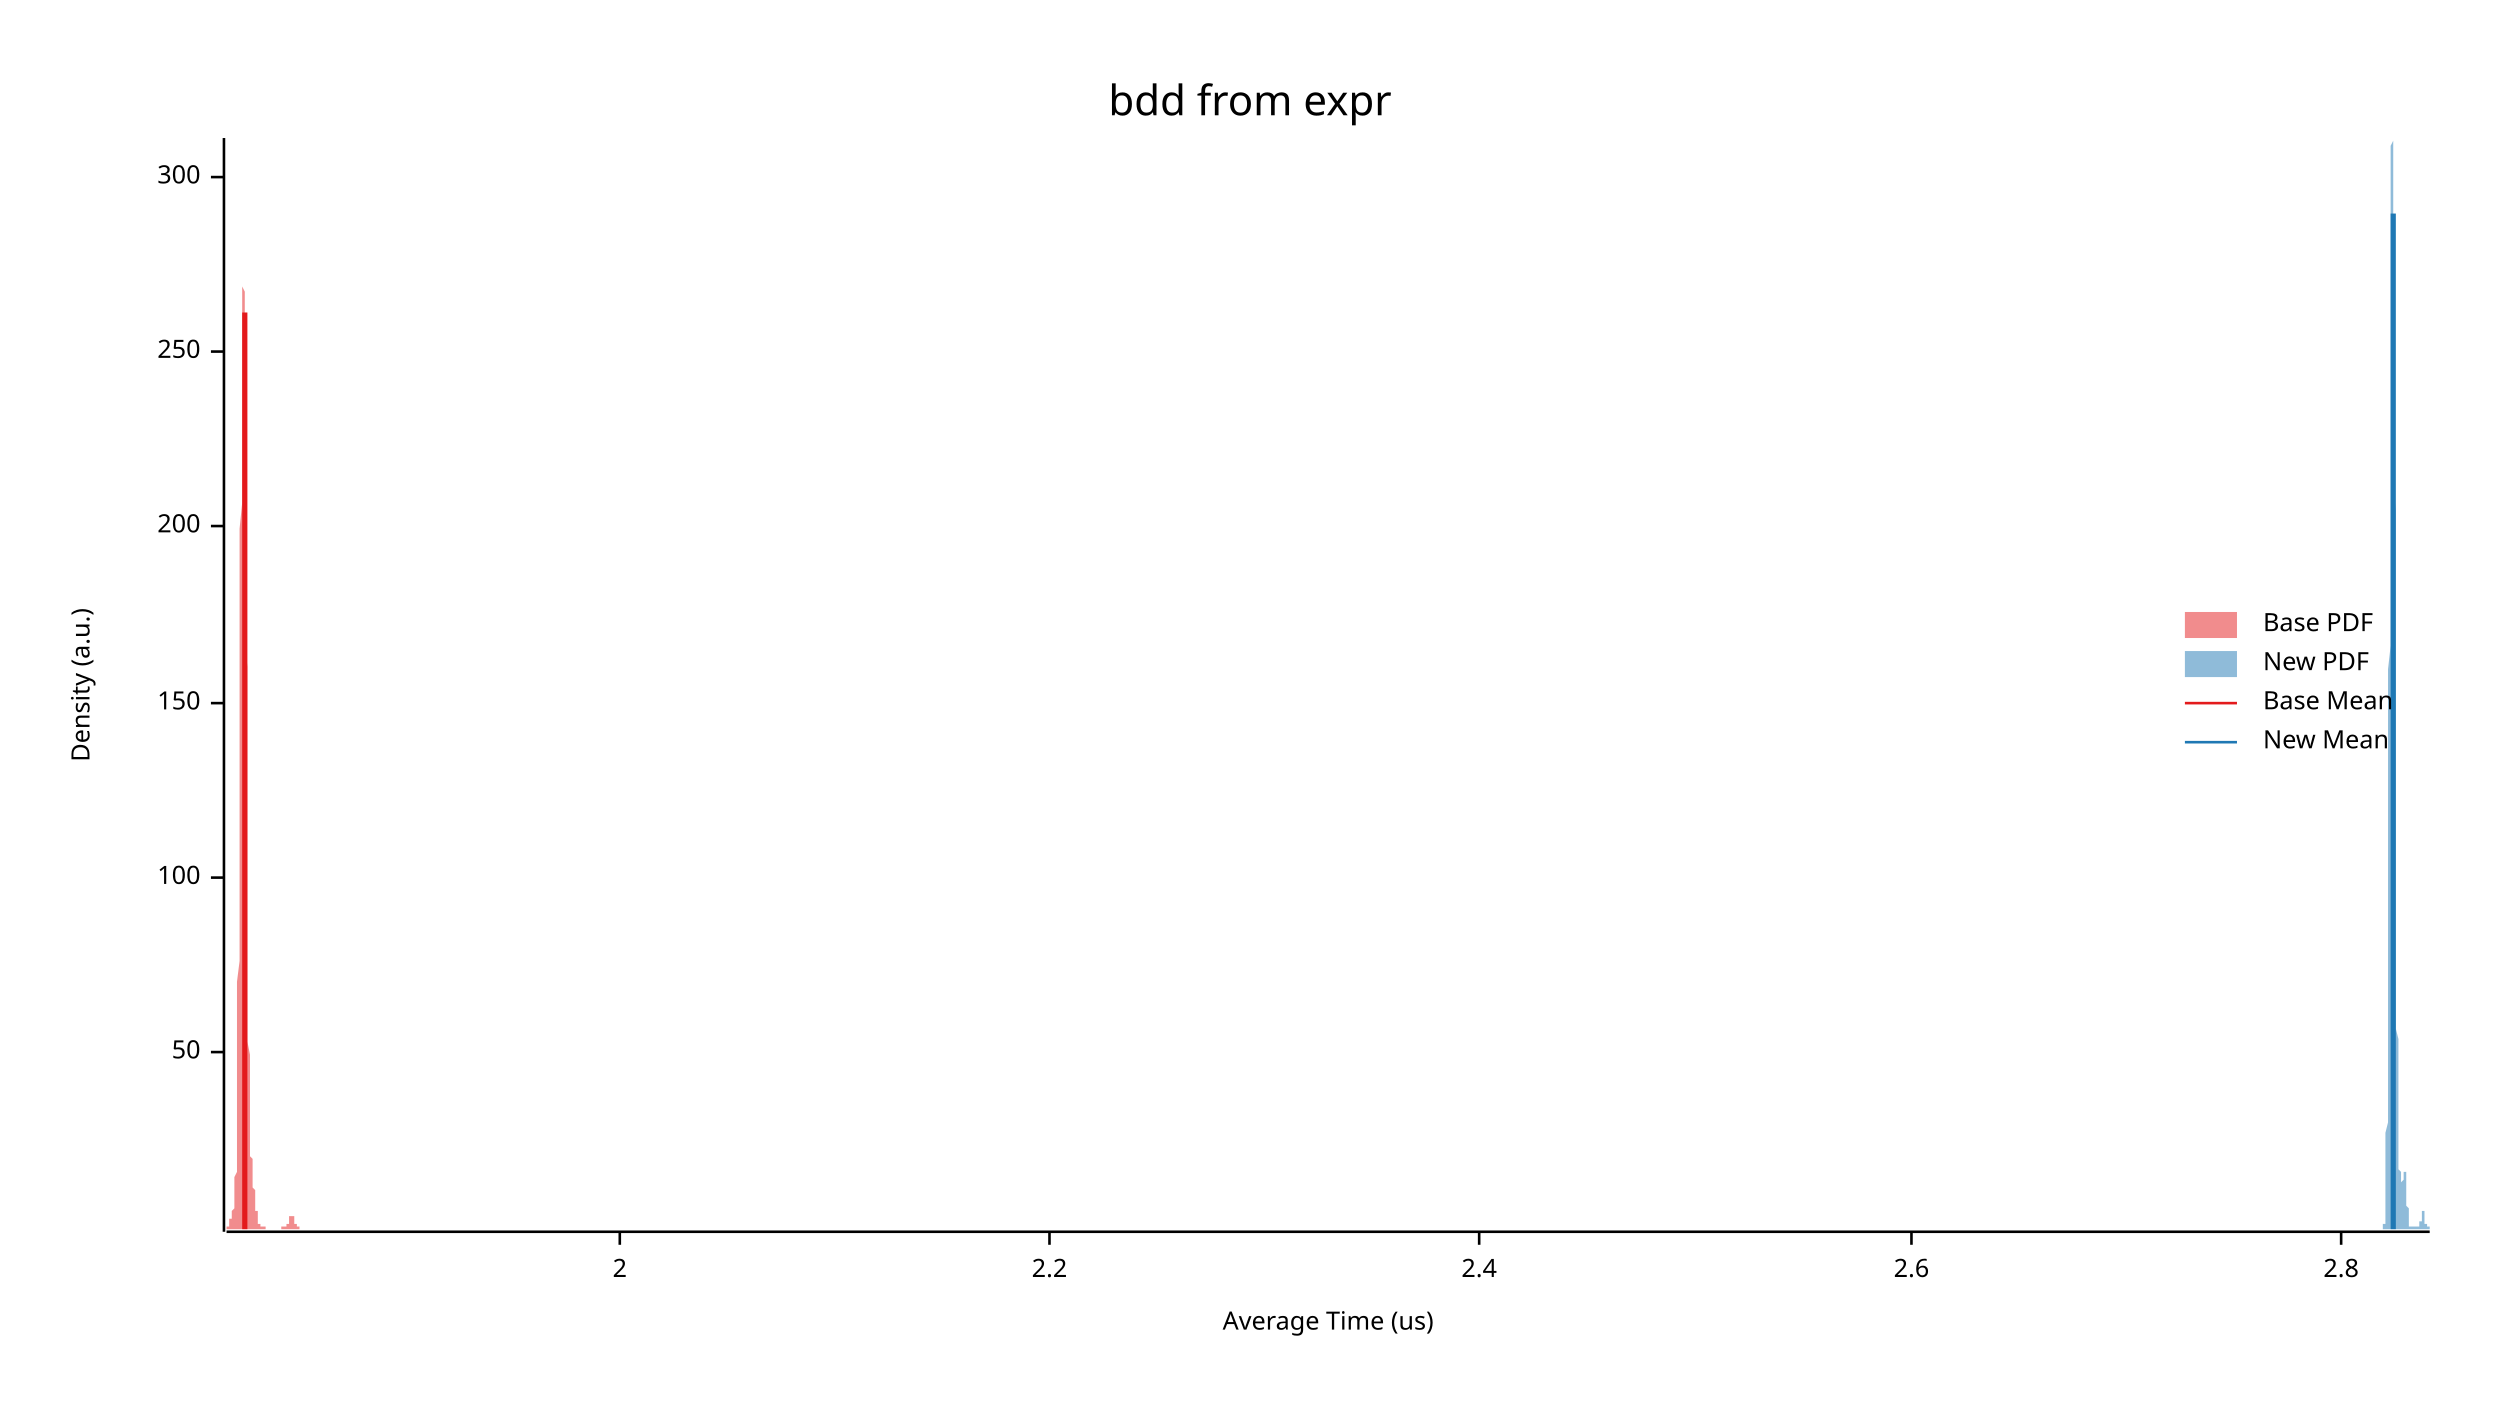
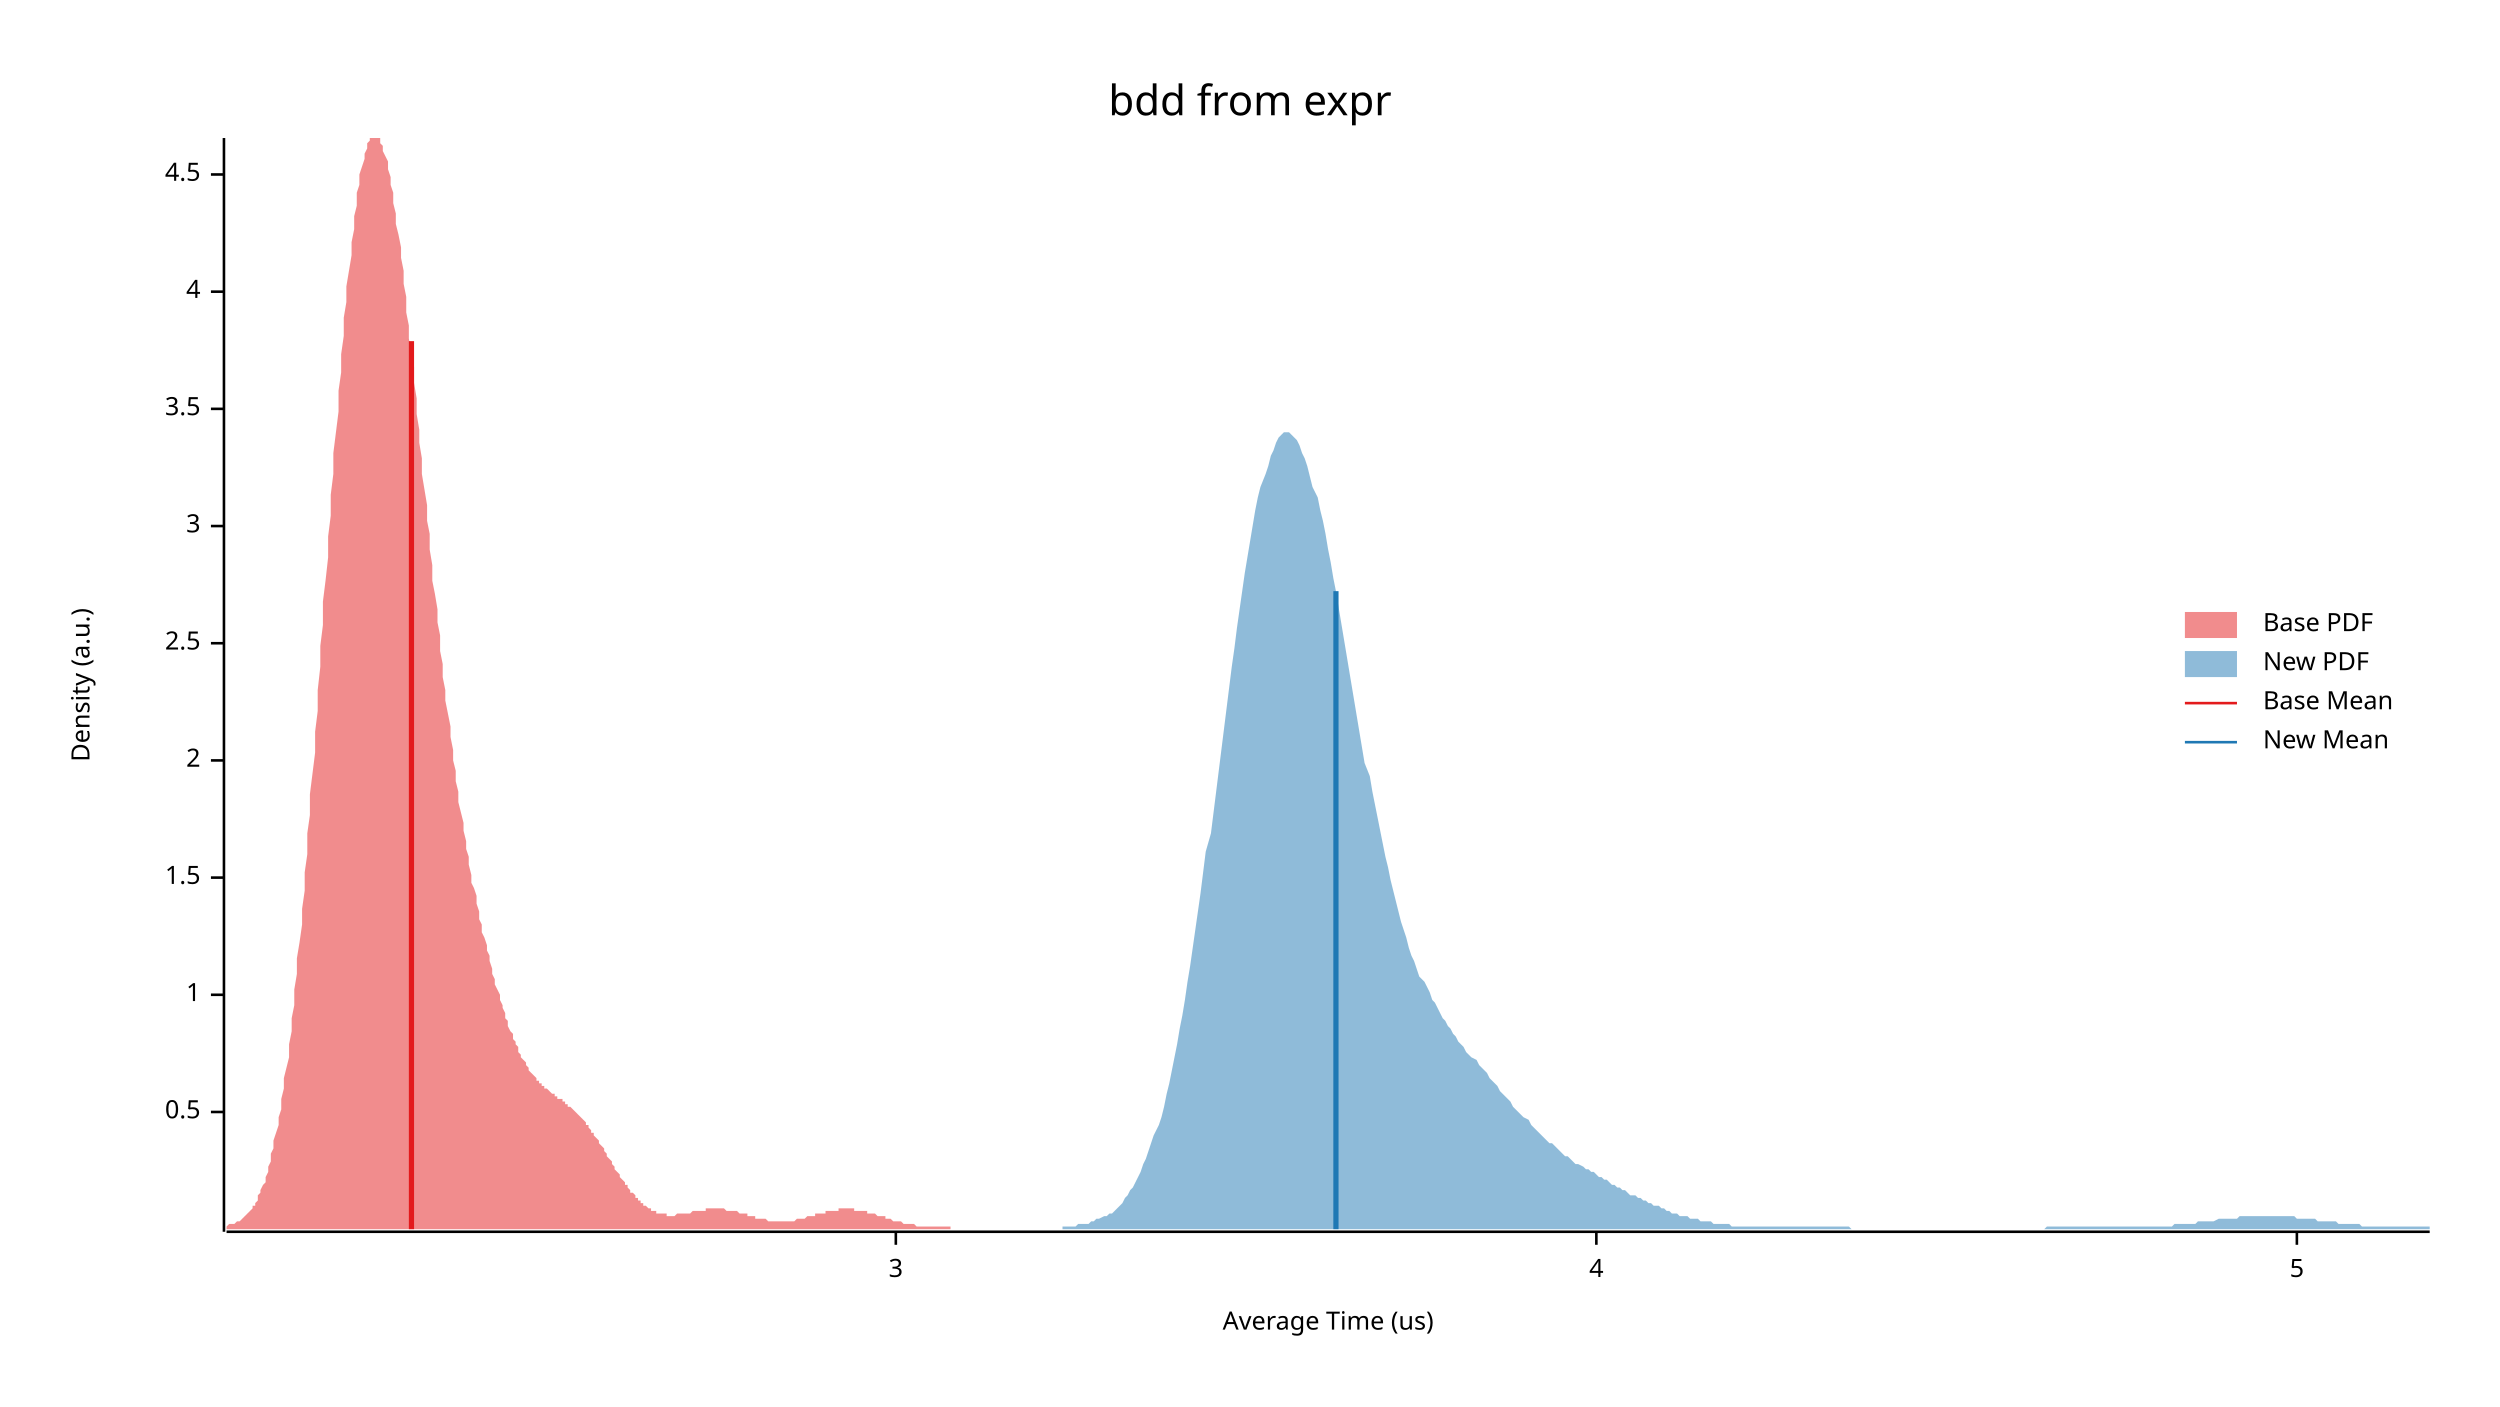
<svg xmlns="http://www.w3.org/2000/svg" width="960" height="540" viewBox="0 0 960 540">
  <text x="480" y="32" dy="0.76em" text-anchor="middle" font-family="sans-serif" font-size="16.129" opacity="1" fill="#000000">
bdd from expr
</text>
  <text x="27" y="263" dy="0.76em" text-anchor="middle" font-family="sans-serif" font-size="9.677" opacity="1" fill="#000000" transform="rotate(270, 27, 263)">
Density (a.u.)
</text>
  <text x="510" y="513" dy="-0.5ex" text-anchor="middle" font-family="sans-serif" font-size="9.677" opacity="1" fill="#000000">
Average Time (us)
</text>
  <polyline fill="none" opacity="1" stroke="#000000" stroke-width="1" points="86,53 86,473 " />
-   <text x="77" y="404" dy="0.5ex" text-anchor="end" font-family="sans-serif" font-size="9.677" opacity="1" fill="#000000">
- 50
+   <text x="77" y="427" dy="0.5ex" text-anchor="end" font-family="sans-serif" font-size="9.677" opacity="1" fill="#000000">
+ 0.5
</text>
-   <polyline fill="none" opacity="1" stroke="#000000" stroke-width="1" points="81,404 86,404 " />
+   <polyline fill="none" opacity="1" stroke="#000000" stroke-width="1" points="81,427 86,427 " />
+   <text x="77" y="382" dy="0.5ex" text-anchor="end" font-family="sans-serif" font-size="9.677" opacity="1" fill="#000000">
+ 1
+ </text>
+   <polyline fill="none" opacity="1" stroke="#000000" stroke-width="1" points="81,382 86,382 " />
  <text x="77" y="337" dy="0.5ex" text-anchor="end" font-family="sans-serif" font-size="9.677" opacity="1" fill="#000000">
- 100
+ 1.5
</text>
  <polyline fill="none" opacity="1" stroke="#000000" stroke-width="1" points="81,337 86,337 " />
-   <text x="77" y="270" dy="0.5ex" text-anchor="end" font-family="sans-serif" font-size="9.677" opacity="1" fill="#000000">
- 150
+   <text x="77" y="292" dy="0.5ex" text-anchor="end" font-family="sans-serif" font-size="9.677" opacity="1" fill="#000000">
+ 2
</text>
-   <polyline fill="none" opacity="1" stroke="#000000" stroke-width="1" points="81,270 86,270 " />
+   <polyline fill="none" opacity="1" stroke="#000000" stroke-width="1" points="81,292 86,292 " />
+   <text x="77" y="247" dy="0.5ex" text-anchor="end" font-family="sans-serif" font-size="9.677" opacity="1" fill="#000000">
+ 2.5
+ </text>
+   <polyline fill="none" opacity="1" stroke="#000000" stroke-width="1" points="81,247 86,247 " />
  <text x="77" y="202" dy="0.5ex" text-anchor="end" font-family="sans-serif" font-size="9.677" opacity="1" fill="#000000">
- 200
+ 3
</text>
  <polyline fill="none" opacity="1" stroke="#000000" stroke-width="1" points="81,202 86,202 " />
-   <text x="77" y="135" dy="0.5ex" text-anchor="end" font-family="sans-serif" font-size="9.677" opacity="1" fill="#000000">
- 250
+   <text x="77" y="157" dy="0.5ex" text-anchor="end" font-family="sans-serif" font-size="9.677" opacity="1" fill="#000000">
+ 3.5
</text>
-   <polyline fill="none" opacity="1" stroke="#000000" stroke-width="1" points="81,135 86,135 " />
-   <text x="77" y="68" dy="0.5ex" text-anchor="end" font-family="sans-serif" font-size="9.677" opacity="1" fill="#000000">
- 300
+   <polyline fill="none" opacity="1" stroke="#000000" stroke-width="1" points="81,157 86,157 " />
+   <text x="77" y="112" dy="0.5ex" text-anchor="end" font-family="sans-serif" font-size="9.677" opacity="1" fill="#000000">
+ 4
</text>
-   <polyline fill="none" opacity="1" stroke="#000000" stroke-width="1" points="81,68 86,68 " />
+   <polyline fill="none" opacity="1" stroke="#000000" stroke-width="1" points="81,112 86,112 " />
+   <text x="77" y="67" dy="0.5ex" text-anchor="end" font-family="sans-serif" font-size="9.677" opacity="1" fill="#000000">
+ 4.5
+ </text>
+   <polyline fill="none" opacity="1" stroke="#000000" stroke-width="1" points="81,67 86,67 " />
  <polyline fill="none" opacity="1" stroke="#000000" stroke-width="1" points="87,473 933,473 " />
-   <text x="238" y="483" dy="0.76em" text-anchor="middle" font-family="sans-serif" font-size="9.677" opacity="1" fill="#000000">
- 2
+   <text x="344" y="483" dy="0.76em" text-anchor="middle" font-family="sans-serif" font-size="9.677" opacity="1" fill="#000000">
+ 3
</text>
-   <polyline fill="none" opacity="1" stroke="#000000" stroke-width="1" points="238,473 238,478 " />
-   <text x="403" y="483" dy="0.76em" text-anchor="middle" font-family="sans-serif" font-size="9.677" opacity="1" fill="#000000">
- 2.2
+   <polyline fill="none" opacity="1" stroke="#000000" stroke-width="1" points="344,473 344,478 " />
+   <text x="613" y="483" dy="0.76em" text-anchor="middle" font-family="sans-serif" font-size="9.677" opacity="1" fill="#000000">
+ 4
</text>
-   <polyline fill="none" opacity="1" stroke="#000000" stroke-width="1" points="403,473 403,478 " />
-   <text x="568" y="483" dy="0.76em" text-anchor="middle" font-family="sans-serif" font-size="9.677" opacity="1" fill="#000000">
- 2.4
+   <polyline fill="none" opacity="1" stroke="#000000" stroke-width="1" points="613,473 613,478 " />
+   <text x="882" y="483" dy="0.76em" text-anchor="middle" font-family="sans-serif" font-size="9.677" opacity="1" fill="#000000">
+ 5
</text>
-   <polyline fill="none" opacity="1" stroke="#000000" stroke-width="1" points="568,473 568,478 " />
-   <text x="734" y="483" dy="0.76em" text-anchor="middle" font-family="sans-serif" font-size="9.677" opacity="1" fill="#000000">
- 2.6
- </text>
-   <polyline fill="none" opacity="1" stroke="#000000" stroke-width="1" points="734,473 734,478 " />
-   <text x="899" y="483" dy="0.76em" text-anchor="middle" font-family="sans-serif" font-size="9.677" opacity="1" fill="#000000">
- 2.8
- </text>
-   <polyline fill="none" opacity="1" stroke="#000000" stroke-width="1" points="899,473 899,478 " />
-   <polygon opacity="0.5" fill="#E31A1C" points="87,471 87,471 87,471 87,471 87,471 87,471 87,471 87,471 87,471 87,471 87,471 87,471 87,471 87,471 87,471 87,471 87,471 87,471 88,471 88,471 88,470 88,470 88,470 88,470 88,470 88,470 88,470 88,469 88,469 88,469 88,469 88,469 88,469 88,468 88,468 88,468 89,468 89,468 89,467 89,467 89,467 89,467 89,467 89,466 89,466 89,466 89,466 89,466 89,466 89,465 89,465 89,465 89,465 89,465 90,464 90,464 90,464 90,463 90,463 90,463 90,462 90,462 90,461 90,460 90,459 90,458 90,457 90,456 90,455 90,453 90,452 91,450 91,448 91,445 91,443 91,440 91,437 91,434 91,430 91,427 91,422 91,418 91,413 91,408 91,403 91,397 91,390 91,384 91,377 92,369 92,362 92,353 92,345 92,336 92,327 92,317 92,308 92,298 92,287 92,277 92,266 92,256 92,245 92,234 92,224 92,213 92,203 93,193 93,183 93,173 93,164 93,156 93,148 93,141 93,134 93,128 93,123 93,118 93,115 93,112 93,110 93,109 93,109 93,110 94,112 94,114 94,118 94,122 94,127 94,133 94,140 94,147 94,155 94,164 94,173 94,183 94,193 94,203 94,213 94,224 94,235 94,246 95,256 95,267 95,278 95,288 95,299 95,309 95,318 95,328 95,337 95,346 95,354 95,362 95,369 95,376 95,383 95,389 95,394 95,400 96,405 96,409 96,413 96,417 96,421 96,424 96,427 96,429 96,432 96,434 96,436 96,437 96,439 96,440 96,442 96,443 96,444 97,445 97,446 97,447 97,447 97,448 97,449 97,450 97,450 97,451 97,452 97,452 97,453 97,453 97,454 97,455 97,455 97,456 97,456 98,457 98,458 98,458 98,459 98,459 98,460 98,460 98,461 98,461 98,462 98,462 98,463 98,463 98,463 98,464 98,464 98,465 98,465 99,465 99,466 99,466 99,466 99,467 99,467 99,467 99,468 99,468 99,468 99,469 99,469 99,469 99,469 99,469 99,470 99,470 100,470 100,470 100,470 100,470 100,470 100,471 100,471 100,471 100,471 100,471 100,471 100,471 100,471 100,471 100,471 100,471 100,471 100,471 101,471 101,471 101,471 101,471 101,471 101,471 101,471 101,471 101,471 101,471 101,471 101,471 101,471 101,471 101,471 101,471 101,471 101,471 102,471 102,471 102,471 102,471 102,471 102,471 102,472 102,472 102,472 102,472 102,472 102,472 102,472 102,472 102,472 102,472 102,472 103,472 103,472 103,472 103,472 103,472 103,472 103,472 103,472 103,472 103,472 103,472 103,472 103,472 103,472 103,472 103,472 103,472 103,472 104,472 104,472 104,472 104,472 104,472 104,472 104,472 104,472 104,472 104,472 104,472 104,472 104,472 104,472 104,472 104,472 104,472 104,472 105,472 105,472 105,472 105,472 105,472 105,472 105,472 105,472 105,472 105,472 105,472 105,472 105,472 105,472 105,472 105,472 105,472 105,472 106,472 106,472 106,472 106,472 106,472 106,472 106,472 106,472 106,472 106,472 106,472 106,472 106,472 106,472 106,472 106,472 106,472 107,472 107,472 107,472 107,472 107,472 107,472 107,472 107,472 107,472 107,472 107,472 107,472 107,472 107,472 107,472 107,472 107,472 107,472 108,472 108,472 108,472 108,472 108,472 108,472 108,472 108,472 108,472 108,472 108,472 108,472 108,472 108,471 108,471 108,471 108,471 108,471 109,471 109,471 109,471 109,471 109,471 109,471 109,471 109,471 109,471 109,471 109,471 109,471 109,471 109,471 109,471 109,471 109,471 110,471 110,471 110,471 110,471 110,471 110,471 110,471 110,471 110,471 110,471 110,471 110,471 110,471 110,471 110,471 110,470 110,470 110,470 111,470 111,470 111,470 111,470 111,470 111,469 111,469 111,469 111,469 111,469 111,468 111,468 111,468 111,468 111,468 111,468 111,467 111,467 112,467 112,467 112,467 112,467 112,467 112,467 112,467 112,467 112,467 112,467 112,467 112,467 112,467 112,467 112,467 112,467 112,467 113,467 113,468 113,468 113,468 113,468 113,468 113,468 113,469 113,469 113,469 113,469 113,469 113,469 113,470 113,470 113,470 113,470 113,470 114,470 114,470 114,471 114,471 114,471 114,471 114,471 114,471 114,471 114,471 114,471 114,471 114,471 114,471 114,471 114,471 114,471 114,471 115,471 115,471 115,471 115,471 115,472 87,472 " />
-   <polygon opacity="0.5" fill="#1F78B4" points="915,471 915,471 915,471 915,471 915,470 915,470 915,470 916,470 916,470 916,469 916,469 916,469 916,468 916,468 916,467 916,467 916,466 916,466 916,465 916,464 916,463 916,462 916,461 916,460 916,458 916,457 916,455 916,454 916,452 916,450 916,448 916,446 916,443 916,440 916,438 916,435 917,431 917,428 917,424 917,421 917,416 917,412 917,408 917,403 917,398 917,393 917,388 917,382 917,376 917,370 917,364 917,357 917,351 917,344 917,337 917,329 917,322 917,314 917,306 917,298 917,290 917,282 917,274 917,265 917,257 918,248 918,239 918,230 918,222 918,213 918,204 918,195 918,187 918,178 918,169 918,161 918,153 918,145 918,137 918,129 918,121 918,114 918,107 918,101 918,94 918,88 918,83 918,78 918,73 918,69 918,65 918,61 918,58 918,56 919,54 919,53 919,53 919,53 919,53 919,53 919,54 919,55 919,58 919,60 919,64 919,67 919,72 919,76 919,82 919,87 919,93 919,99 919,106 919,113 919,120 919,128 919,136 919,144 919,152 919,161 919,169 919,178 919,187 920,196 920,204 920,213 920,222 920,231 920,240 920,249 920,257 920,266 920,274 920,282 920,291 920,298 920,306 920,314 920,321 920,328 920,335 920,342 920,348 920,354 920,360 920,366 920,371 920,376 920,381 920,386 920,391 920,395 921,399 921,403 921,406 921,410 921,413 921,416 921,419 921,421 921,424 921,426 921,428 921,430 921,432 921,434 921,435 921,437 921,438 921,440 921,441 921,442 921,443 921,444 921,445 921,446 921,446 921,447 921,448 921,448 921,449 922,450 922,450 922,451 922,451 922,451 922,452 922,452 922,453 922,453 922,453 922,453 922,454 922,454 922,454 922,454 922,454 922,454 922,454 922,454 922,454 922,454 922,454 922,454 922,454 922,454 922,454 922,454 922,454 922,454 923,453 923,453 923,453 923,453 923,452 923,452 923,452 923,452 923,451 923,451 923,451 923,451 923,450 923,450 923,450 923,450 923,450 923,450 923,450 923,449 923,449 923,449 923,449 923,449 923,449 923,449 923,450 923,450 923,450 924,450 924,450 924,451 924,451 924,451 924,452 924,452 924,452 924,453 924,453 924,454 924,454 924,455 924,455 924,456 924,456 924,457 924,457 924,458 924,459 924,459 924,460 924,460 924,461 924,461 924,462 924,462 924,463 924,463 925,464 925,464 925,465 925,465 925,466 925,466 925,466 925,467 925,467 925,468 925,468 925,468 925,468 925,469 925,469 925,469 925,469 925,470 925,470 925,470 925,470 925,470 925,470 925,470 925,471 925,471 925,471 925,471 925,471 926,471 926,471 926,471 926,471 926,471 926,471 926,471 926,471 926,471 926,471 926,471 926,471 926,471 926,471 926,471 926,471 926,471 926,471 926,471 926,471 926,471 926,471 926,471 926,471 926,471 926,471 926,471 926,471 926,471 927,471 927,471 927,471 927,471 927,471 927,471 927,471 927,471 927,471 927,472 927,472 927,472 927,472 927,472 927,472 927,472 927,472 927,472 927,472 927,472 927,472 927,472 927,472 927,472 927,472 927,472 927,472 927,471 927,471 928,471 928,471 928,471 928,471 928,471 928,471 928,471 928,471 928,471 928,471 928,471 928,471 928,471 928,471 928,471 928,471 928,471 928,471 928,471 928,471 928,471 928,471 928,471 928,471 928,471 928,471 928,471 928,471 928,471 929,471 929,471 929,471 929,471 929,471 929,471 929,471 929,471 929,471 929,471 929,471 929,471 929,471 929,471 929,471 929,470 929,470 929,470 929,470 929,470 929,470 929,470 929,470 929,470 929,469 929,469 929,469 929,469 929,469 930,469 930,468 930,468 930,468 930,468 930,468 930,467 930,467 930,467 930,467 930,467 930,467 930,466 930,466 930,466 930,466 930,466 930,466 930,466 930,465 930,465 930,465 930,465 930,465 930,465 930,465 930,465 930,465 930,465 931,465 931,465 931,465 931,466 931,466 931,466 931,466 931,466 931,466 931,466 931,467 931,467 931,467 931,467 931,467 931,467 931,468 931,468 931,468 931,468 931,468 931,469 931,469 931,469 931,469 931,469 931,469 931,470 932,470 932,470 932,470 932,470 932,470 932,470 932,470 932,470 932,471 932,471 932,471 932,471 932,471 932,471 932,471 932,471 932,471 932,471 932,471 932,471 932,471 932,471 932,471 932,471 932,471 932,471 932,471 932,471 932,471 933,471 933,472 915,472 " />
-   <polyline fill="none" opacity="1" stroke="#E31A1C" stroke-width="2" points="94,472 94,120 " />
-   <polyline fill="none" opacity="1" stroke="#1F78B4" stroke-width="2" points="919,472 919,82 " />
+   <polyline fill="none" opacity="1" stroke="#000000" stroke-width="1" points="882,473 882,478 " />
+   <polygon opacity="0.5" fill="#E31A1C" points="87,471 87,471 88,470 88,470 89,470 89,470 90,470 90,470 91,469 92,469 92,469 93,468 93,468 94,467 94,467 95,466 95,466 96,465 97,464 97,463 98,463 98,462 99,461 99,459 100,458 100,457 101,455 102,454 102,452 103,450 103,448 104,446 104,443 105,441 105,438 106,435 107,432 107,429 108,426 108,422 109,418 109,414 110,410 111,406 111,401 112,396 112,391 113,386 113,380 114,374 114,368 115,362 116,355 116,349 117,342 117,335 118,328 118,320 119,313 119,305 120,297 121,289 121,281 122,273 122,265 123,256 123,248 124,240 124,231 125,223 126,214 126,206 127,198 127,190 128,182 128,174 129,166 130,158 130,150 131,143 131,136 132,129 132,122 133,116 133,110 134,104 135,98 135,93 136,88 136,83 137,79 137,74 138,71 138,67 139,64 140,61 140,59 141,57 141,55 142,54 142,53 143,53 143,53 144,53 145,53 145,53 146,53 146,55 147,56 147,58 148,60 149,62 149,65 150,68 150,71 151,74 151,78 152,82 152,86 153,90 154,95 154,99 155,104 155,109 156,114 156,120 157,125 157,130 158,136 159,141 159,147 160,153 160,159 161,165 161,170 162,176 162,182 163,188 164,194 164,200 165,205 165,211 166,217 166,223 167,228 168,234 168,239 169,244 169,250 170,255 170,260 171,265 171,269 172,274 173,279 173,283 174,288 174,292 175,296 175,300 176,304 176,308 177,312 178,316 178,319 179,323 179,326 180,329 180,332 181,336 181,339 182,341 183,344 183,347 184,350 184,353 185,355 185,358 186,360 187,363 187,365 188,367 188,369 189,372 189,374 190,376 190,378 191,380 192,382 192,384 193,386 193,387 194,389 194,391 195,392 195,394 196,396 197,397 197,399 198,400 198,401 199,402 199,404 200,405 200,406 201,407 202,408 202,409 203,410 203,411 204,412 204,412 205,413 206,414 206,415 207,415 207,416 208,416 208,417 209,417 209,418 210,418 211,419 211,419 212,420 212,420 213,420 213,421 214,421 214,422 215,422 216,422 216,423 217,423 217,424 218,424 218,425 219,425 219,425 220,426 221,427 221,427 222,428 222,428 223,429 223,429 224,430 225,431 225,432 226,432 226,433 227,434 227,435 228,435 228,436 229,437 230,438 230,439 231,440 231,440 232,441 232,442 233,443 233,444 234,445 235,446 235,447 236,448 236,449 237,450 237,450 238,451 238,452 239,453 240,454 240,455 241,455 241,456 242,457 242,458 243,458 244,459 244,460 245,460 245,461 246,461 246,462 247,462 247,463 248,463 249,464 249,464 250,464 250,465 251,465 251,465 252,465 252,466 253,466 254,466 254,466 255,466 255,466 256,466 256,467 257,467 257,467 258,467 259,467 259,467 260,466 260,466 261,466 261,466 262,466 262,466 263,466 264,466 264,466 265,466 265,466 266,465 266,465 267,465 268,465 268,465 269,465 269,465 270,465 270,465 271,465 271,464 272,464 273,464 273,464 274,464 274,464 275,464 275,464 276,464 276,464 277,464 278,464 278,464 279,465 279,465 280,465 280,465 281,465 281,465 282,465 283,465 283,465 284,466 284,466 285,466 285,466 286,466 287,466 287,467 288,467 288,467 289,467 289,467 290,467 290,468 291,468 292,468 292,468 293,468 293,468 294,468 294,468 295,469 295,469 296,469 297,469 297,469 298,469 298,469 299,469 299,469 300,469 300,469 301,469 302,469 302,469 303,469 303,469 304,469 304,469 305,469 306,468 306,468 307,468 307,468 308,468 308,468 309,468 309,468 310,467 311,467 311,467 312,467 312,467 313,467 313,466 314,466 314,466 315,466 316,466 316,466 317,466 317,465 318,465 318,465 319,465 319,465 320,465 321,465 321,465 322,465 322,464 323,464 323,464 324,464 325,464 325,464 326,464 326,464 327,464 327,464 328,464 328,465 329,465 330,465 330,465 331,465 331,465 332,465 332,465 333,465 333,466 334,466 335,466 335,466 336,466 336,466 337,467 337,467 338,467 338,467 339,467 340,467 340,468 341,468 341,468 342,468 342,468 343,469 344,469 344,469 345,469 345,469 346,469 346,469 347,470 347,470 348,470 349,470 349,470 350,470 350,470 351,470 351,470 352,471 352,471 353,471 354,471 354,471 355,471 355,471 356,471 356,471 357,471 357,471 358,471 359,471 359,471 360,471 360,471 361,471 361,471 362,471 363,471 363,471 364,471 364,471 365,471 365,471 365,472 87,472 " />
+   <polygon opacity="0.5" fill="#1F78B4" points="408,471 409,471 410,471 411,471 412,471 413,471 414,470 415,470 416,470 417,470 418,470 419,469 420,469 421,468 422,468 424,467 425,467 426,466 427,466 428,465 429,464 430,463 431,462 432,460 433,459 434,457 435,456 436,454 437,452 438,450 439,447 440,445 441,442 442,439 443,436 445,432 446,429 447,425 448,420 449,416 450,411 451,406 452,401 453,395 454,390 455,384 456,377 457,371 458,364 459,357 460,350 461,343 462,335 463,327 465,320 466,312 467,304 468,296 469,288 470,280 471,272 472,264 473,256 474,249 475,241 476,234 477,227 478,220 479,214 480,208 481,202 482,196 483,191 484,187 486,182 487,179 488,175 489,173 490,170 491,168 492,167 493,166 494,166 495,166 496,167 497,168 498,169 499,171 500,174 501,176 502,179 503,183 504,187 506,191 507,196 508,200 509,205 510,211 511,216 512,222 513,227 514,233 515,239 516,245 517,251 518,257 519,263 520,269 521,275 522,281 523,287 524,293 526,298 527,304 528,309 529,314 530,319 531,324 532,329 533,333 534,338 535,342 536,346 537,350 538,354 539,357 540,360 541,364 542,367 543,369 544,372 545,375 547,377 548,379 549,381 550,384 551,385 552,387 553,389 554,391 555,392 556,394 557,395 558,397 559,398 560,400 561,401 562,402 563,404 564,405 565,406 567,407 568,409 569,410 570,411 571,412 572,414 573,415 574,416 575,417 576,419 577,420 578,421 579,422 580,423 581,425 582,426 583,427 584,428 585,429 587,430 588,432 589,433 590,434 591,435 592,436 593,437 594,438 595,439 596,439 597,440 598,441 599,442 600,443 601,444 602,444 603,445 604,446 605,447 606,447 608,448 609,449 610,449 611,450 612,450 613,451 614,452 615,452 616,453 617,453 618,454 619,455 620,455 621,456 622,456 623,457 624,457 625,458 626,459 628,459 629,460 630,460 631,461 632,461 633,462 634,462 635,463 636,463 637,463 638,464 639,464 640,465 641,465 642,466 643,466 644,466 645,467 646,467 648,467 649,468 650,468 651,468 652,468 653,469 654,469 655,469 656,469 657,469 658,470 659,470 660,470 661,470 662,470 663,470 664,470 665,471 666,471 667,471 669,471 670,471 671,471 672,471 673,471 674,471 675,471 676,471 677,471 678,471 679,471 680,471 681,471 682,471 683,471 684,471 685,471 686,471 687,471 689,471 690,471 691,471 692,471 693,471 694,471 695,471 696,471 697,471 698,471 699,471 700,471 701,471 702,471 703,471 704,471 705,471 706,471 707,471 708,471 710,471 711,472 712,472 713,472 714,472 715,472 716,472 717,472 718,472 719,472 720,472 721,472 722,472 723,472 724,472 725,472 726,472 727,472 728,472 730,472 731,472 732,472 733,472 734,472 735,472 736,472 737,472 738,472 739,472 740,472 741,472 742,472 743,472 744,472 745,472 746,472 747,472 748,472 750,472 751,472 752,472 753,472 754,472 755,472 756,472 757,472 758,472 759,472 760,472 761,472 762,472 763,472 764,472 765,472 766,472 767,472 768,472 769,472 771,472 772,472 773,472 774,472 775,472 776,472 777,472 778,472 779,472 780,472 781,472 782,472 783,472 784,472 785,472 786,471 787,471 788,471 789,471 791,471 792,471 793,471 794,471 795,471 796,471 797,471 798,471 799,471 800,471 801,471 802,471 803,471 804,471 805,471 806,471 807,471 808,471 809,471 811,471 812,471 813,471 814,471 815,471 816,471 817,471 818,471 819,471 820,471 821,471 822,471 823,471 824,471 825,471 826,471 827,471 828,471 829,471 830,471 832,471 833,471 834,471 835,470 836,470 837,470 838,470 839,470 840,470 841,470 842,470 843,470 844,469 845,469 846,469 847,469 848,469 849,469 850,469 852,468 853,468 854,468 855,468 856,468 857,468 858,468 859,468 860,467 861,467 862,467 863,467 864,467 865,467 866,467 867,467 868,467 869,467 870,467 872,467 873,467 874,467 875,467 876,467 877,467 878,467 879,467 880,467 881,467 882,468 883,468 884,468 885,468 886,468 887,468 888,468 889,468 890,469 891,469 893,469 894,469 895,469 896,469 897,469 898,470 899,470 900,470 901,470 902,470 903,470 904,470 905,470 906,470 907,471 908,471 909,471 910,471 911,471 913,471 914,471 915,471 916,471 917,471 918,471 919,471 920,471 921,471 922,471 923,471 924,471 925,471 926,471 927,471 928,471 929,471 930,471 931,471 933,471 933,472 408,472 " />
+   <polyline fill="none" opacity="1" stroke="#E31A1C" stroke-width="2" points="158,472 158,131 " />
+   <polyline fill="none" opacity="1" stroke="#1F78B4" stroke-width="2" points="513,472 513,227 " />
  <text x="869" y="235" dy="0.76em" text-anchor="start" font-family="sans-serif" font-size="9.677" opacity="1" fill="#000000">
Base PDF
</text>
  <text x="869" y="250" dy="0.76em" text-anchor="start" font-family="sans-serif" font-size="9.677" opacity="1" fill="#000000">
New PDF
</text>
  <text x="869" y="265" dy="0.76em" text-anchor="start" font-family="sans-serif" font-size="9.677" opacity="1" fill="#000000">
Base Mean
</text>
  <text x="869" y="280" dy="0.76em" text-anchor="start" font-family="sans-serif" font-size="9.677" opacity="1" fill="#000000">
New Mean
</text>
  <rect x="839" y="235" width="20" height="10" opacity="0.5" fill="#E31A1C" stroke="none" />
  <rect x="839" y="250" width="20" height="10" opacity="0.5" fill="#1F78B4" stroke="none" />
  <polyline fill="none" opacity="1" stroke="#E31A1C" stroke-width="1" points="839,270 859,270 " />
  <polyline fill="none" opacity="1" stroke="#1F78B4" stroke-width="1" points="839,285 859,285 " />
</svg>
